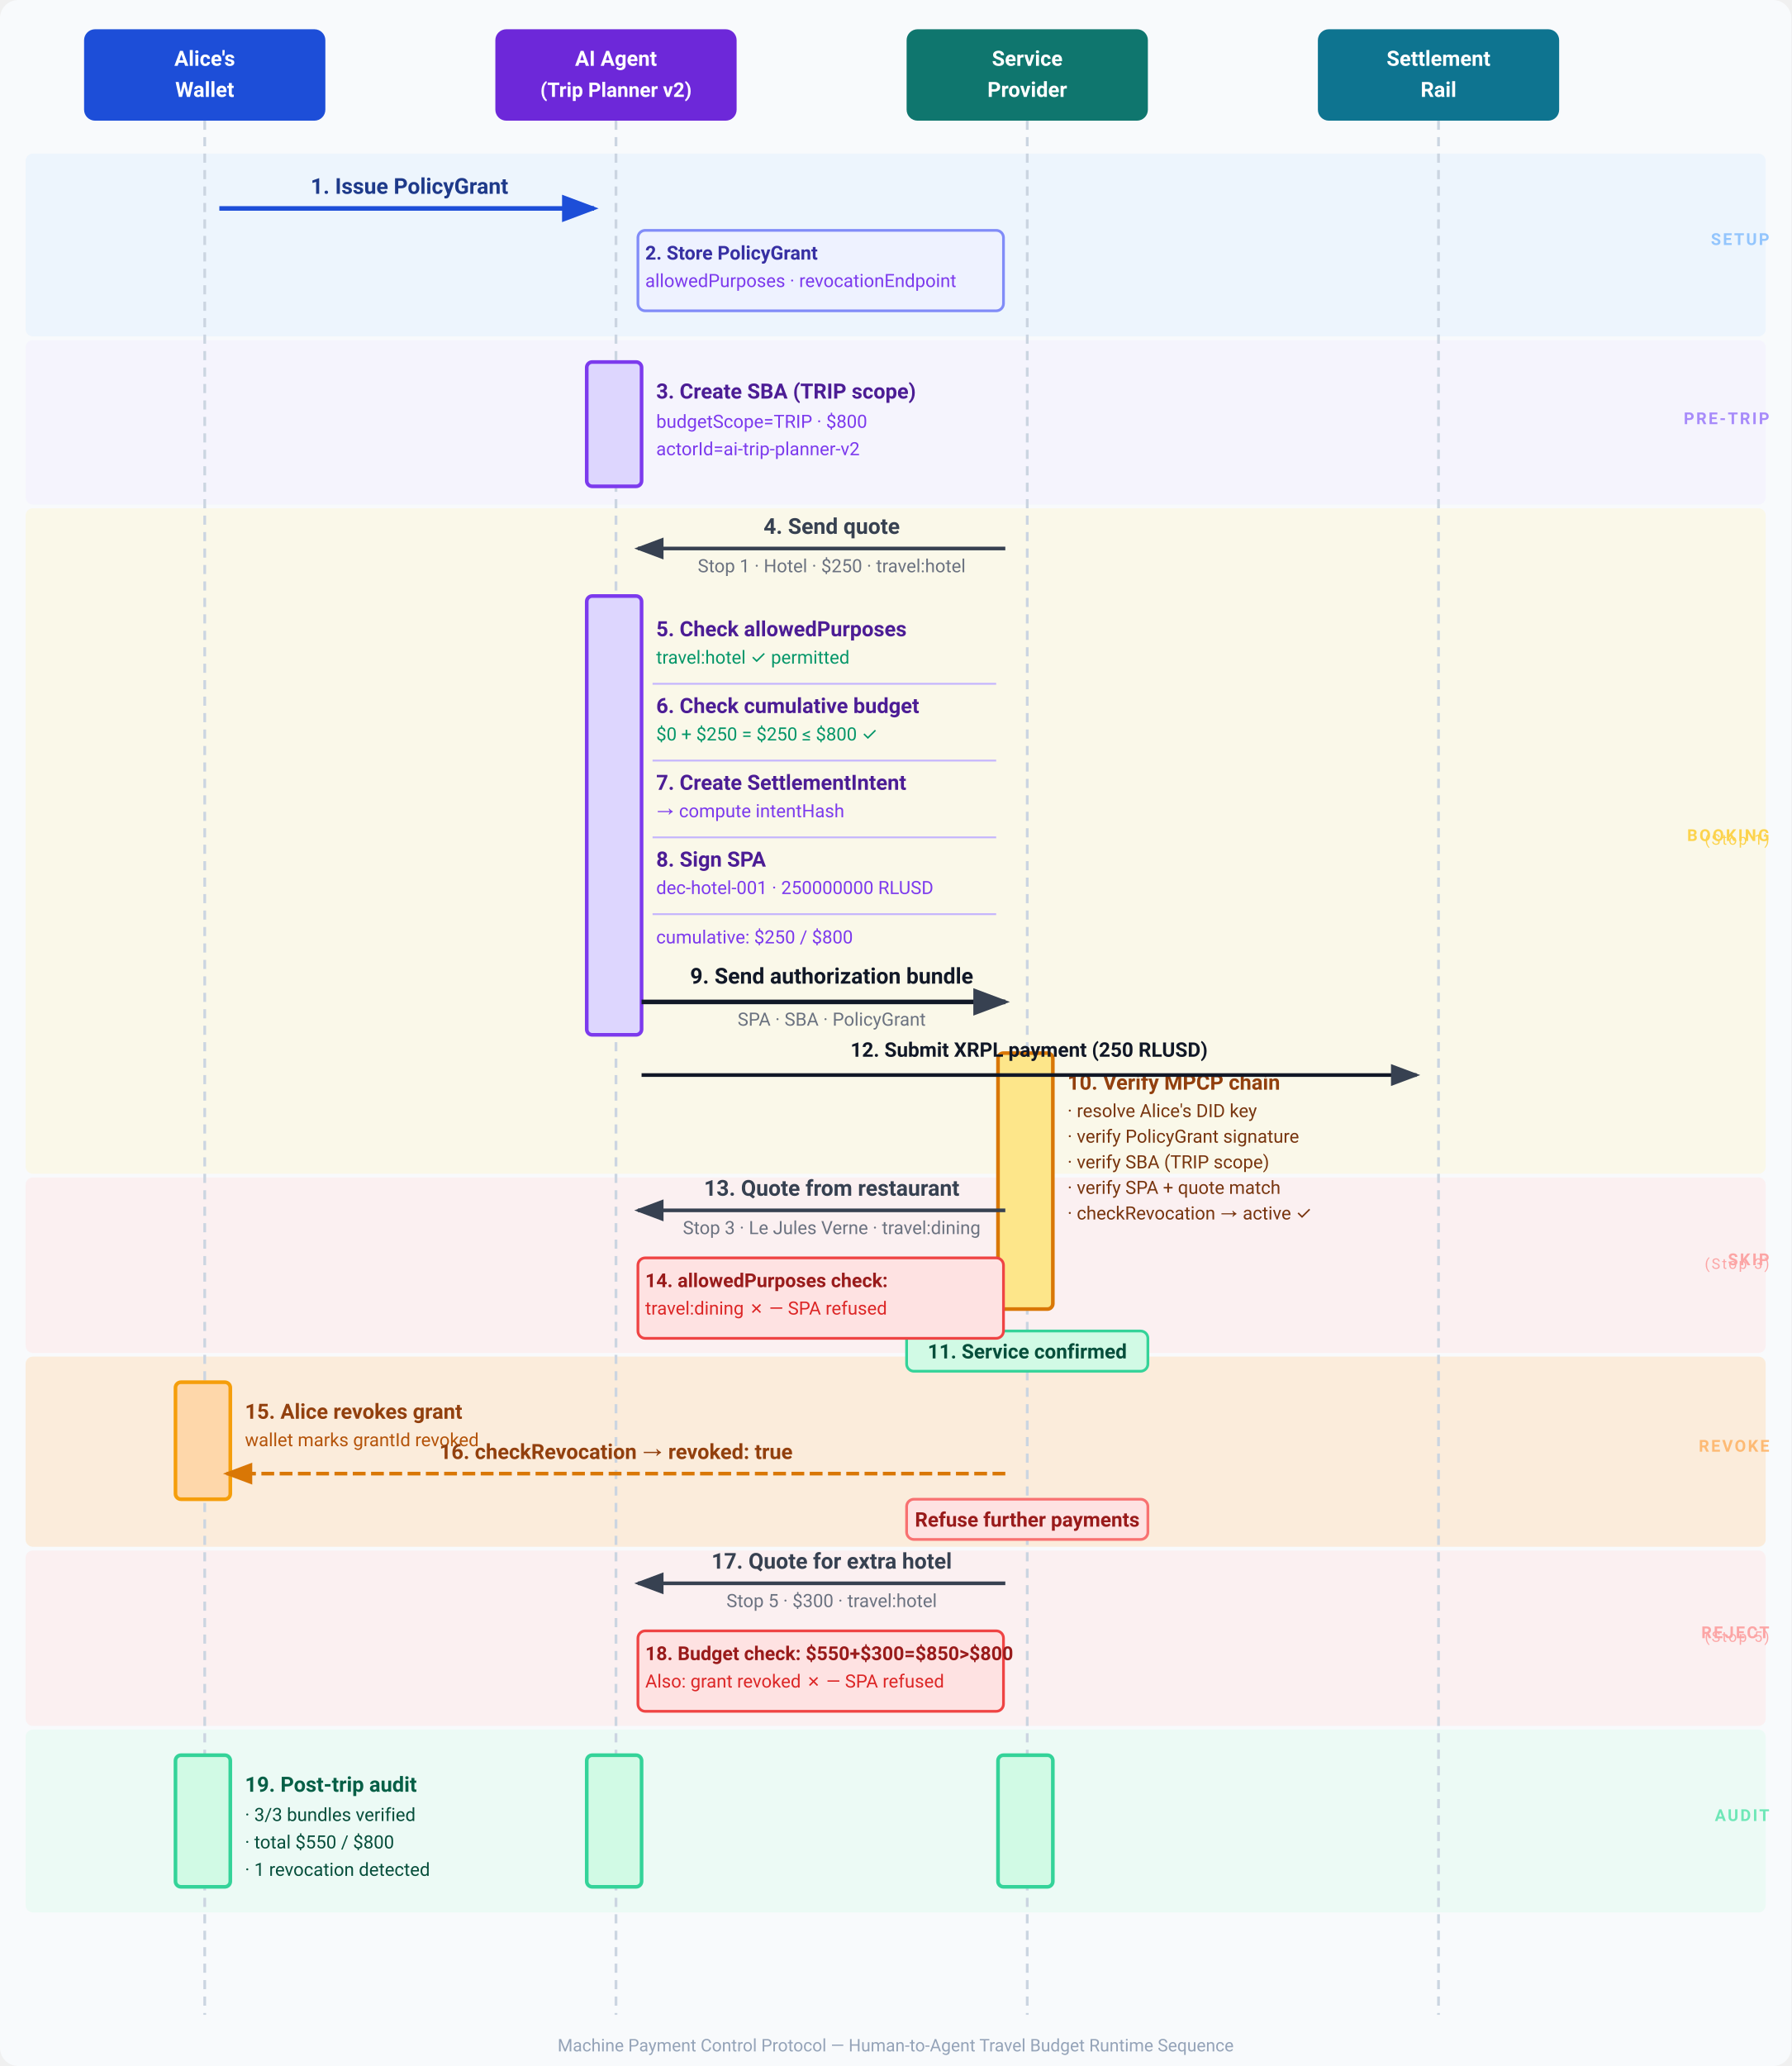
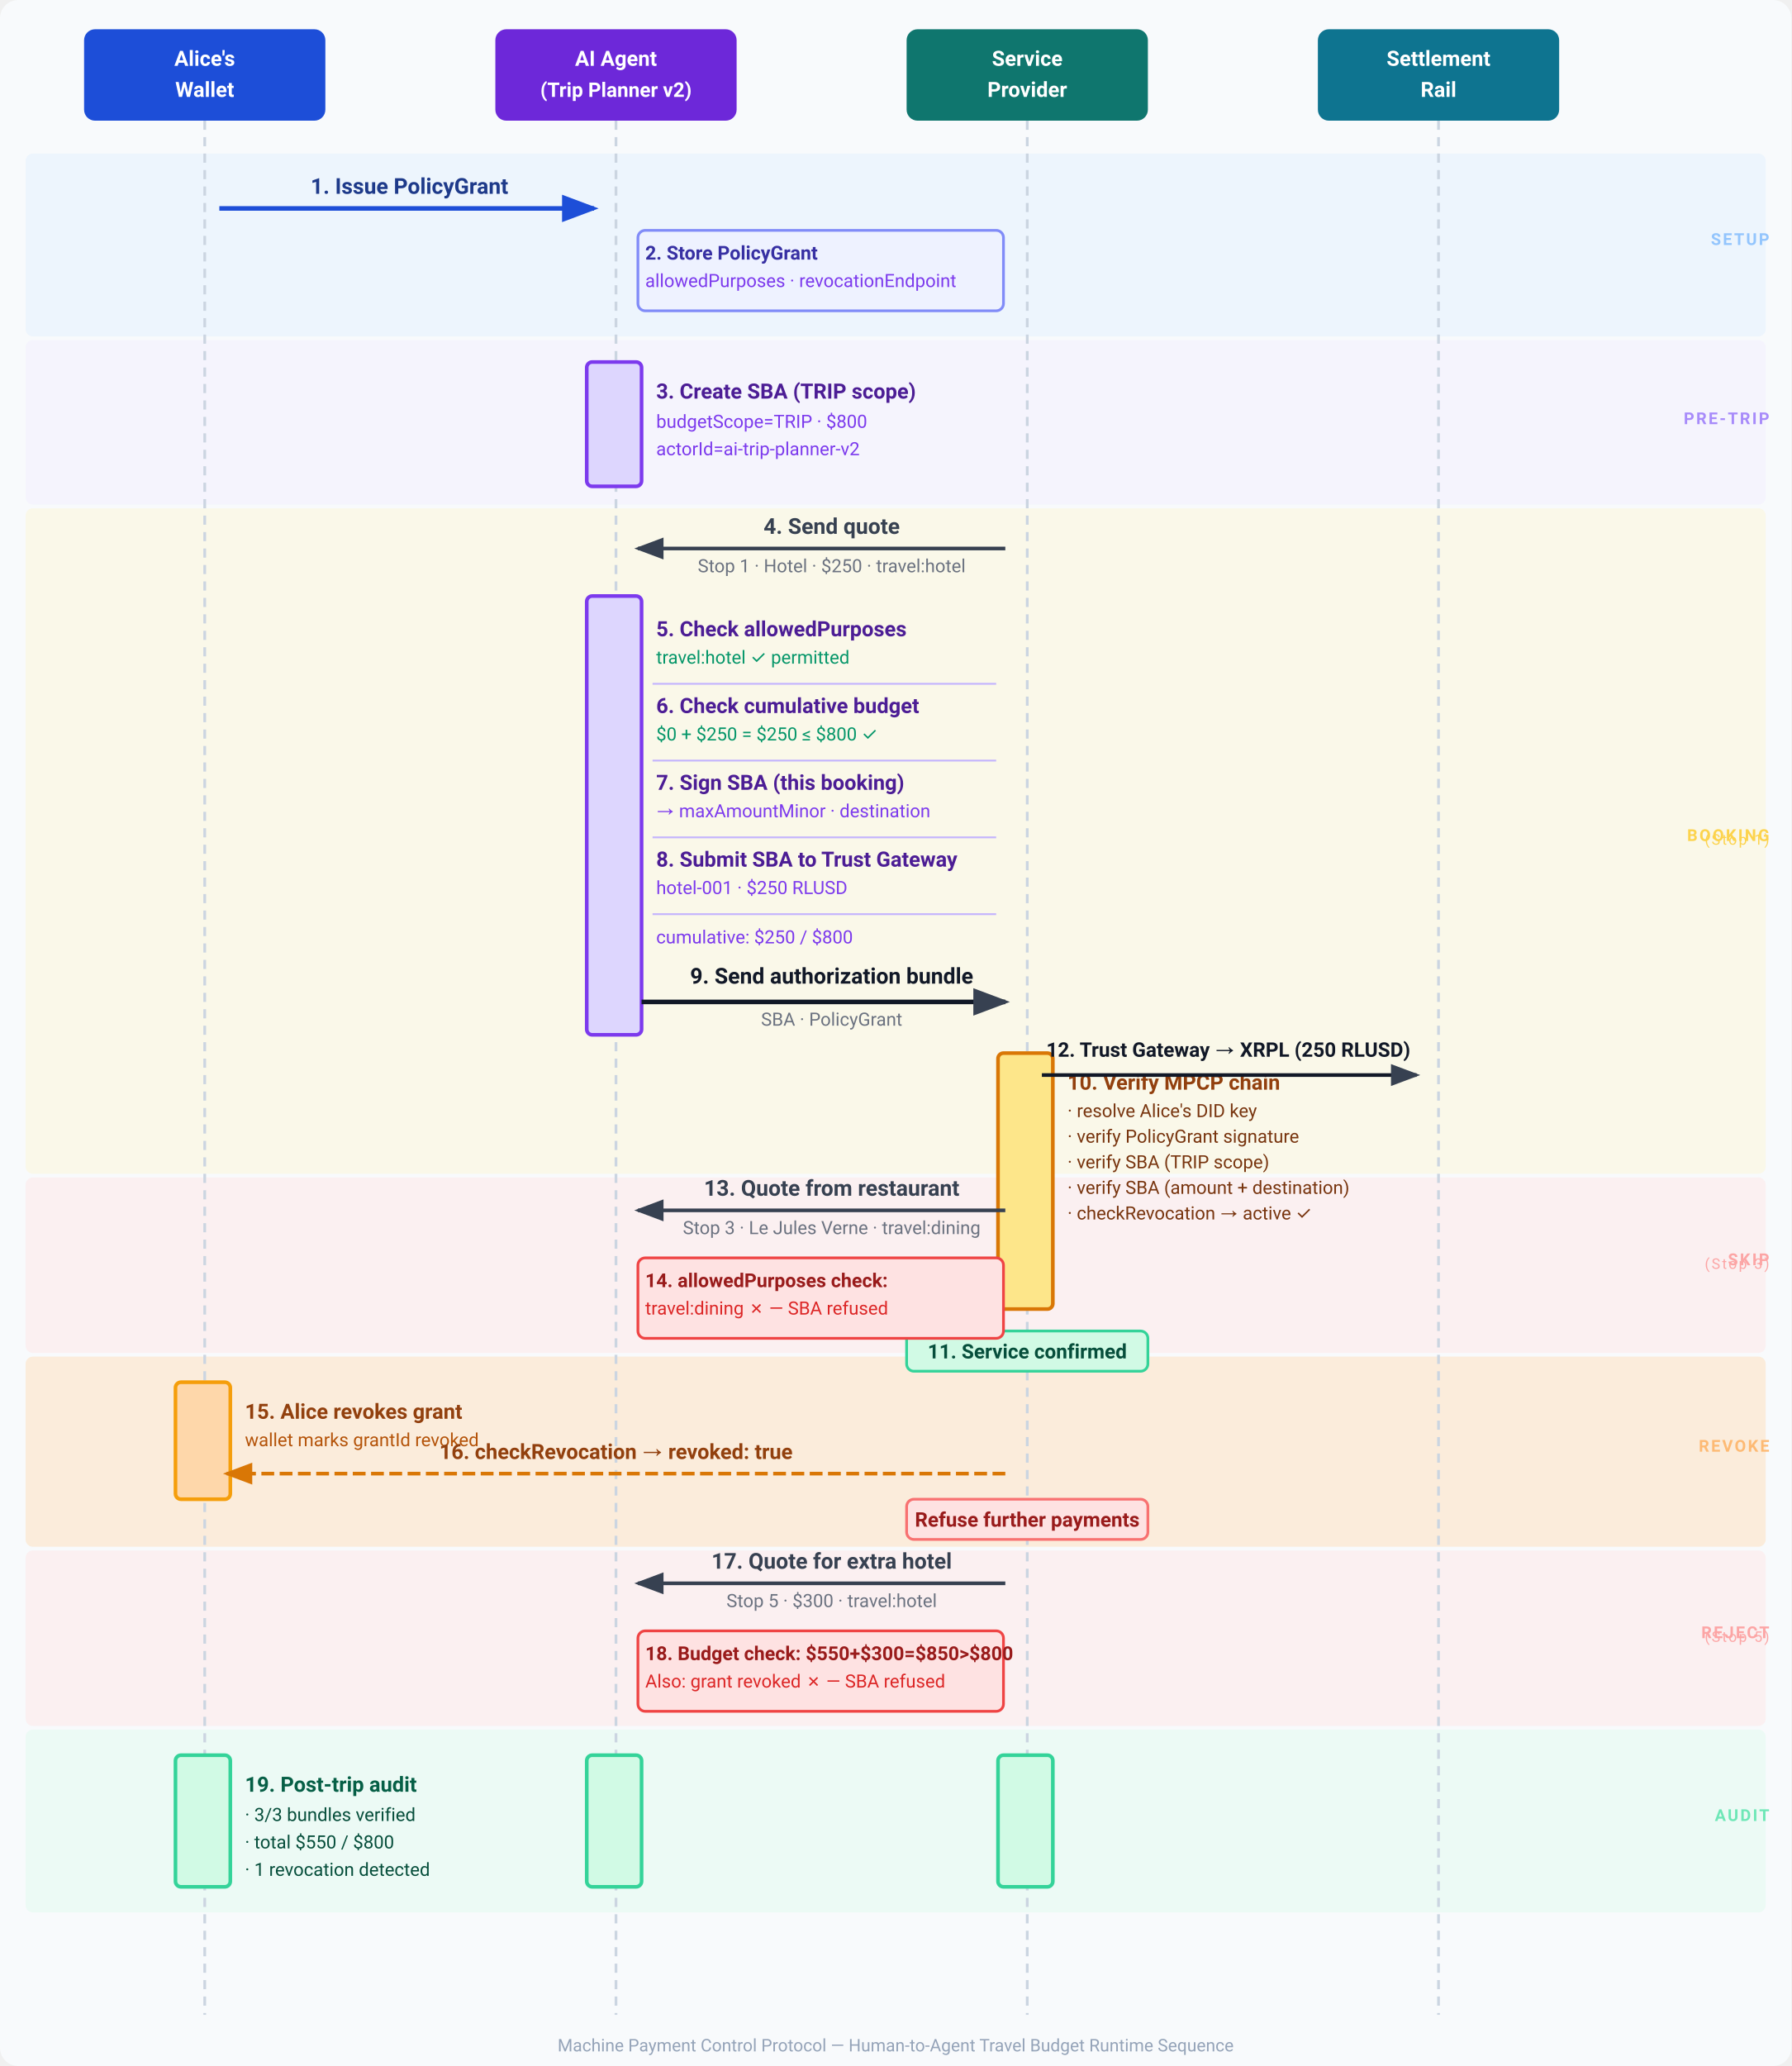
<svg xmlns="http://www.w3.org/2000/svg" width="980" height="1130" viewBox="0 0 980 1130" font-family="-apple-system, BlinkMacSystemFont, 'Segoe UI', Roboto, Helvetica, Arial, sans-serif">
  <defs>
    <marker id="arr" markerWidth="8" markerHeight="6" refX="7" refY="3" orient="auto">
      <path d="M0,0 L8,3 L0,6 Z" fill="#374151" />
    </marker>
    <marker id="arr-gray" markerWidth="8" markerHeight="6" refX="7" refY="3" orient="auto">
      <path d="M0,0 L8,3 L0,6 Z" fill="#6B7280" />
    </marker>
    <marker id="arr-grn" markerWidth="8" markerHeight="6" refX="7" refY="3" orient="auto">
      <path d="M0,0 L8,3 L0,6 Z" fill="#059669" />
    </marker>
    <marker id="arr-org" markerWidth="8" markerHeight="6" refX="7" refY="3" orient="auto">
      <path d="M0,0 L8,3 L0,6 Z" fill="#D97706" />
    </marker>
    <marker id="arr-blue" markerWidth="8" markerHeight="6" refX="7" refY="3" orient="auto">
      <path d="M0,0 L8,3 L0,6 Z" fill="#1D4ED8" />
    </marker>
  </defs>
  <rect width="980" height="1130" fill="#F8FAFC" rx="10" />
  <rect x="14" y="84" width="952" height="100" rx="4" fill="#DBEAFE" opacity="0.35" />
  <rect x="14" y="186" width="952" height="90" rx="4" fill="#EDE9FE" opacity="0.3" />
  <rect x="14" y="278" width="952" height="364" rx="4" fill="#FEF3C7" opacity="0.35" />
  <rect x="14" y="644" width="952" height="96" rx="4" fill="#FEE2E2" opacity="0.4" />
  <rect x="14" y="742" width="952" height="104" rx="4" fill="#FED7AA" opacity="0.4" />
  <rect x="14" y="848" width="952" height="96" rx="4" fill="#FEE2E2" opacity="0.4" />
  <rect x="14" y="946" width="952" height="100" rx="4" fill="#D1FAE5" opacity="0.3" />
  <text x="968" y="134" text-anchor="end" fill="#93C5FD" font-size="9" font-weight="700" letter-spacing="1">SETUP</text>
  <text x="968" y="232" text-anchor="end" fill="#A78BFA" font-size="9" font-weight="700" letter-spacing="1">PRE-TRIP</text>
  <text x="968" y="460" text-anchor="end" fill="#FCD34D" font-size="9" font-weight="700" letter-spacing="1">BOOKING</text>
  <text x="968" y="462" text-anchor="end" fill="#FCD34D" font-size="8" letter-spacing="1">(Stop 1)</text>
  <text x="968" y="692" text-anchor="end" fill="#FCA5A5" font-size="9" font-weight="700" letter-spacing="1">SKIP</text>
  <text x="968" y="694" text-anchor="end" fill="#FCA5A5" font-size="8" letter-spacing="1">(Stop 3)</text>
  <text x="968" y="794" text-anchor="end" fill="#FDBA74" font-size="9" font-weight="700" letter-spacing="1">REVOKE</text>
  <text x="968" y="896" text-anchor="end" fill="#FCA5A5" font-size="9" font-weight="700" letter-spacing="1">REJECT</text>
  <text x="968" y="898" text-anchor="end" fill="#FCA5A5" font-size="8" letter-spacing="1">(Stop 5)</text>
  <text x="968" y="996" text-anchor="end" fill="#6EE7B7" font-size="9" font-weight="700" letter-spacing="1">AUDIT</text>
  <rect x="46" y="16" width="132" height="50" rx="6" fill="#1D4ED8" />
  <text x="112" y="36" text-anchor="middle" fill="white" font-size="11.5" font-weight="700">Alice's</text>
  <text x="112" y="53" text-anchor="middle" fill="white" font-size="11.5" font-weight="700">Wallet</text>
  <rect x="271" y="16" width="132" height="50" rx="6" fill="#6D28D9" />
  <text x="337" y="36" text-anchor="middle" fill="white" font-size="11.5" font-weight="700">AI Agent</text>
  <text x="337" y="53" text-anchor="middle" fill="white" font-size="11" font-weight="600">(Trip Planner v2)</text>
  <rect x="496" y="16" width="132" height="50" rx="6" fill="#0F766E" />
  <text x="562" y="36" text-anchor="middle" fill="white" font-size="11.5" font-weight="700">Service</text>
  <text x="562" y="53" text-anchor="middle" fill="white" font-size="11.5" font-weight="700">Provider</text>
  <rect x="721" y="16" width="132" height="50" rx="6" fill="#0E7490" />
  <text x="787" y="36" text-anchor="middle" fill="white" font-size="11.5" font-weight="700">Settlement</text>
  <text x="787" y="53" text-anchor="middle" fill="white" font-size="11.5" font-weight="700">Rail</text>
  <line x1="112" y1="66" x2="112" y2="1102" stroke="#CBD5E1" stroke-dasharray="5,4" stroke-width="1.5" />
  <line x1="337" y1="66" x2="337" y2="1102" stroke="#CBD5E1" stroke-dasharray="5,4" stroke-width="1.5" />
  <line x1="562" y1="66" x2="562" y2="1102" stroke="#CBD5E1" stroke-dasharray="5,4" stroke-width="1.5" />
  <line x1="787" y1="66" x2="787" y2="1102" stroke="#CBD5E1" stroke-dasharray="5,4" stroke-width="1.5" />
  <line x1="120" y1="114" x2="325" y2="114" stroke="#1D4ED8" stroke-width="2.5" marker-end="url(#arr-blue)" />
  <text x="224" y="106" text-anchor="middle" fill="#1E3A8A" font-size="12" font-weight="700">1. Issue PolicyGrant</text>
  <rect x="349" y="126" width="200" height="44" rx="4" fill="#EEF2FF" stroke="#818CF8" stroke-width="1.5" />
  <text x="353" y="142" fill="#3730A3" font-size="10.5" font-weight="700">2. Store PolicyGrant</text>
  <text x="353" y="157" fill="#7C3AED" font-size="10">    allowedPurposes · revocationEndpoint</text>
  <rect x="321" y="198" width="30" height="68" rx="3" fill="#DDD6FE" stroke="#7C3AED" stroke-width="2" />
  <text x="359" y="218" fill="#4C1D95" font-size="11.5" font-weight="700">3. Create SBA (TRIP scope)</text>
  <text x="359" y="234" fill="#7C3AED" font-size="10">    budgetScope=TRIP · $800</text>
  <text x="359" y="249" fill="#7C3AED" font-size="10">    actorId=ai-trip-planner-v2</text>
  <line x1="550" y1="300" x2="349" y2="300" stroke="#374151" stroke-width="2" marker-end="url(#arr)" />
  <text x="455" y="292" text-anchor="middle" fill="#374151" font-size="12" font-weight="600">4. Send quote</text>
  <text x="455" y="313" text-anchor="middle" fill="#6B7280" font-size="10">Stop 1 · Hotel · $250 · travel:hotel</text>
  <rect x="321" y="326" width="30" height="240" rx="3" fill="#DDD6FE" stroke="#7C3AED" stroke-width="2" />
  <text x="359" y="348" fill="#4C1D95" font-size="11.5" font-weight="700">5. Check allowedPurposes</text>
  <text x="359" y="363" fill="#059669" font-size="10">    travel:hotel ✓ permitted</text>
  <line x1="357" y1="374" x2="545" y2="374" stroke="#C4B5FD" stroke-width="1" />
  <text x="359" y="390" fill="#4C1D95" font-size="11.5" font-weight="700">6. Check cumulative budget</text>
  <text x="359" y="405" fill="#059669" font-size="10">    $0 + $250 = $250 ≤ $800 ✓</text>
  <line x1="357" y1="416" x2="545" y2="416" stroke="#C4B5FD" stroke-width="1" />
-   <text x="359" y="432" fill="#4C1D95" font-size="11.5" font-weight="700">7. Create SettlementIntent</text>
-   <text x="359" y="447" fill="#7C3AED" font-size="10">    → compute intentHash</text>
+   <text x="359" y="432" fill="#4C1D95" font-size="11.5" font-weight="700">7. Sign SBA (this booking)</text>
+   <text x="359" y="447" fill="#7C3AED" font-size="10">    → maxAmountMinor · destination</text>
  <line x1="357" y1="458" x2="545" y2="458" stroke="#C4B5FD" stroke-width="1" />
-   <text x="359" y="474" fill="#4C1D95" font-size="11.5" font-weight="700">8. Sign SPA</text>
-   <text x="359" y="489" fill="#7C3AED" font-size="10">    dec-hotel-001 · 250000000 RLUSD</text>
+   <text x="359" y="474" fill="#4C1D95" font-size="11.5" font-weight="700">8. Submit SBA to Trust Gateway</text>
+   <text x="359" y="489" fill="#7C3AED" font-size="10">    hotel-001 · $250 RLUSD</text>
  <line x1="357" y1="500" x2="545" y2="500" stroke="#C4B5FD" stroke-width="1" />
  <text x="359" y="516" fill="#7C3AED" font-size="10">    cumulative: $250 / $800</text>
  <line x1="351" y1="548" x2="550" y2="548" stroke="#111827" stroke-width="2.5" marker-end="url(#arr)" />
  <text x="455" y="538" text-anchor="middle" fill="#111827" font-size="12" font-weight="700">9. Send authorization bundle</text>
-   <text x="455" y="561" text-anchor="middle" fill="#6B7280" font-size="10">SPA · SBA · PolicyGrant</text>
+   <text x="455" y="561" text-anchor="middle" fill="#6B7280" font-size="10">SBA · PolicyGrant</text>
  <rect x="546" y="576" width="30" height="140" rx="3" fill="#FDE68A" stroke="#D97706" stroke-width="2" />
  <text x="584" y="596" fill="#92400E" font-size="11.5" font-weight="700">10. Verify MPCP chain</text>
  <text x="584" y="611" fill="#78350F" font-size="10">  · resolve Alice's DID key</text>
  <text x="584" y="625" fill="#78350F" font-size="10">  · verify PolicyGrant signature</text>
  <text x="584" y="639" fill="#78350F" font-size="10">  · verify SBA (TRIP scope)</text>
-   <text x="584" y="653" fill="#78350F" font-size="10">  · verify SPA + quote match</text>
+   <text x="584" y="653" fill="#78350F" font-size="10">  · verify SBA (amount + destination)</text>
  <text x="584" y="667" fill="#78350F" font-size="10">  · checkRevocation → active ✓</text>
  <rect x="496" y="728" width="132" height="22" rx="4" fill="#D1FAE5" stroke="#34D399" stroke-width="1.5" />
  <text x="562" y="743" text-anchor="middle" fill="#064E3B" font-size="11" font-weight="600">11. Service confirmed</text>
-   <line x1="351" y1="588" x2="775" y2="588" stroke="#111827" stroke-width="2" marker-end="url(#arr)" />
-   <text x="563" y="578" text-anchor="middle" fill="#111827" font-size="11" font-weight="600">12. Submit XRPL payment (250 RLUSD)</text>
+   <line x1="570" y1="588" x2="775" y2="588" stroke="#111827" stroke-width="2" marker-end="url(#arr)" />
+   <text x="672" y="578" text-anchor="middle" fill="#111827" font-size="11" font-weight="600">12. Trust Gateway → XRPL (250 RLUSD)</text>
  <line x1="550" y1="662" x2="349" y2="662" stroke="#374151" stroke-width="2" marker-end="url(#arr)" />
  <text x="455" y="654" text-anchor="middle" fill="#374151" font-size="12" font-weight="600">13. Quote from restaurant</text>
  <text x="455" y="675" text-anchor="middle" fill="#6B7280" font-size="10">Stop 3 · Le Jules Verne · travel:dining</text>
  <rect x="349" y="688" width="200" height="44" rx="4" fill="#FEE2E2" stroke="#EF4444" stroke-width="1.5" />
  <text x="353" y="704" fill="#991B1B" font-size="10.5" font-weight="700">14. allowedPurposes check:</text>
-   <text x="353" y="719" fill="#DC2626" font-size="10">    travel:dining ✗ — SPA refused</text>
+   <text x="353" y="719" fill="#DC2626" font-size="10">    travel:dining ✗ — SBA refused</text>
  <rect x="96" y="756" width="30" height="64" rx="3" fill="#FED7AA" stroke="#F59E0B" stroke-width="2" />
  <text x="134" y="776" fill="#92400E" font-size="11.5" font-weight="700">15. Alice revokes grant</text>
  <text x="134" y="791" fill="#B45309" font-size="10">    wallet marks grantId revoked</text>
  <line x1="550" y1="806" x2="124" y2="806" stroke="#D97706" stroke-width="2" stroke-dasharray="7,3" marker-end="url(#arr-org)" />
  <text x="337" y="798" text-anchor="middle" fill="#92400E" font-size="11.5" font-weight="700">16. checkRevocation → revoked: true</text>
  <rect x="496" y="820" width="132" height="22" rx="4" fill="#FEE2E2" stroke="#F87171" stroke-width="1.5" />
  <text x="562" y="835" text-anchor="middle" fill="#991B1B" font-size="11" font-weight="600">Refuse further payments</text>
  <line x1="550" y1="866" x2="349" y2="866" stroke="#374151" stroke-width="2" marker-end="url(#arr)" />
  <text x="455" y="858" text-anchor="middle" fill="#374151" font-size="12" font-weight="600">17. Quote for extra hotel</text>
  <text x="455" y="879" text-anchor="middle" fill="#6B7280" font-size="10">Stop 5 · $300 · travel:hotel</text>
  <rect x="349" y="892" width="200" height="44" rx="4" fill="#FEE2E2" stroke="#EF4444" stroke-width="1.5" />
  <text x="353" y="908" fill="#991B1B" font-size="10.5" font-weight="700">18. Budget check: $550+$300=$850&gt;$800</text>
-   <text x="353" y="923" fill="#DC2626" font-size="10">    Also: grant revoked ✗ — SPA refused</text>
+   <text x="353" y="923" fill="#DC2626" font-size="10">    Also: grant revoked ✗ — SBA refused</text>
  <rect x="96" y="960" width="30" height="72" rx="3" fill="#D1FAE5" stroke="#34D399" stroke-width="2" />
  <rect x="321" y="960" width="30" height="72" rx="3" fill="#D1FAE5" stroke="#34D399" stroke-width="2" />
  <rect x="546" y="960" width="30" height="72" rx="3" fill="#D1FAE5" stroke="#34D399" stroke-width="2" />
  <text x="134" y="980" fill="#065F46" font-size="11.5" font-weight="700">19. Post-trip audit</text>
  <text x="134" y="996" fill="#064E3B" font-size="10">  · 3/3 bundles verified</text>
  <text x="134" y="1011" fill="#064E3B" font-size="10">  · total $550 / $800</text>
  <text x="134" y="1026" fill="#064E3B" font-size="10">  · 1 revocation detected</text>
  <text x="490" y="1122" text-anchor="middle" fill="#94A3B8" font-size="9.5">
    Machine Payment Control Protocol — Human-to-Agent Travel Budget Runtime Sequence
  </text>
</svg>
